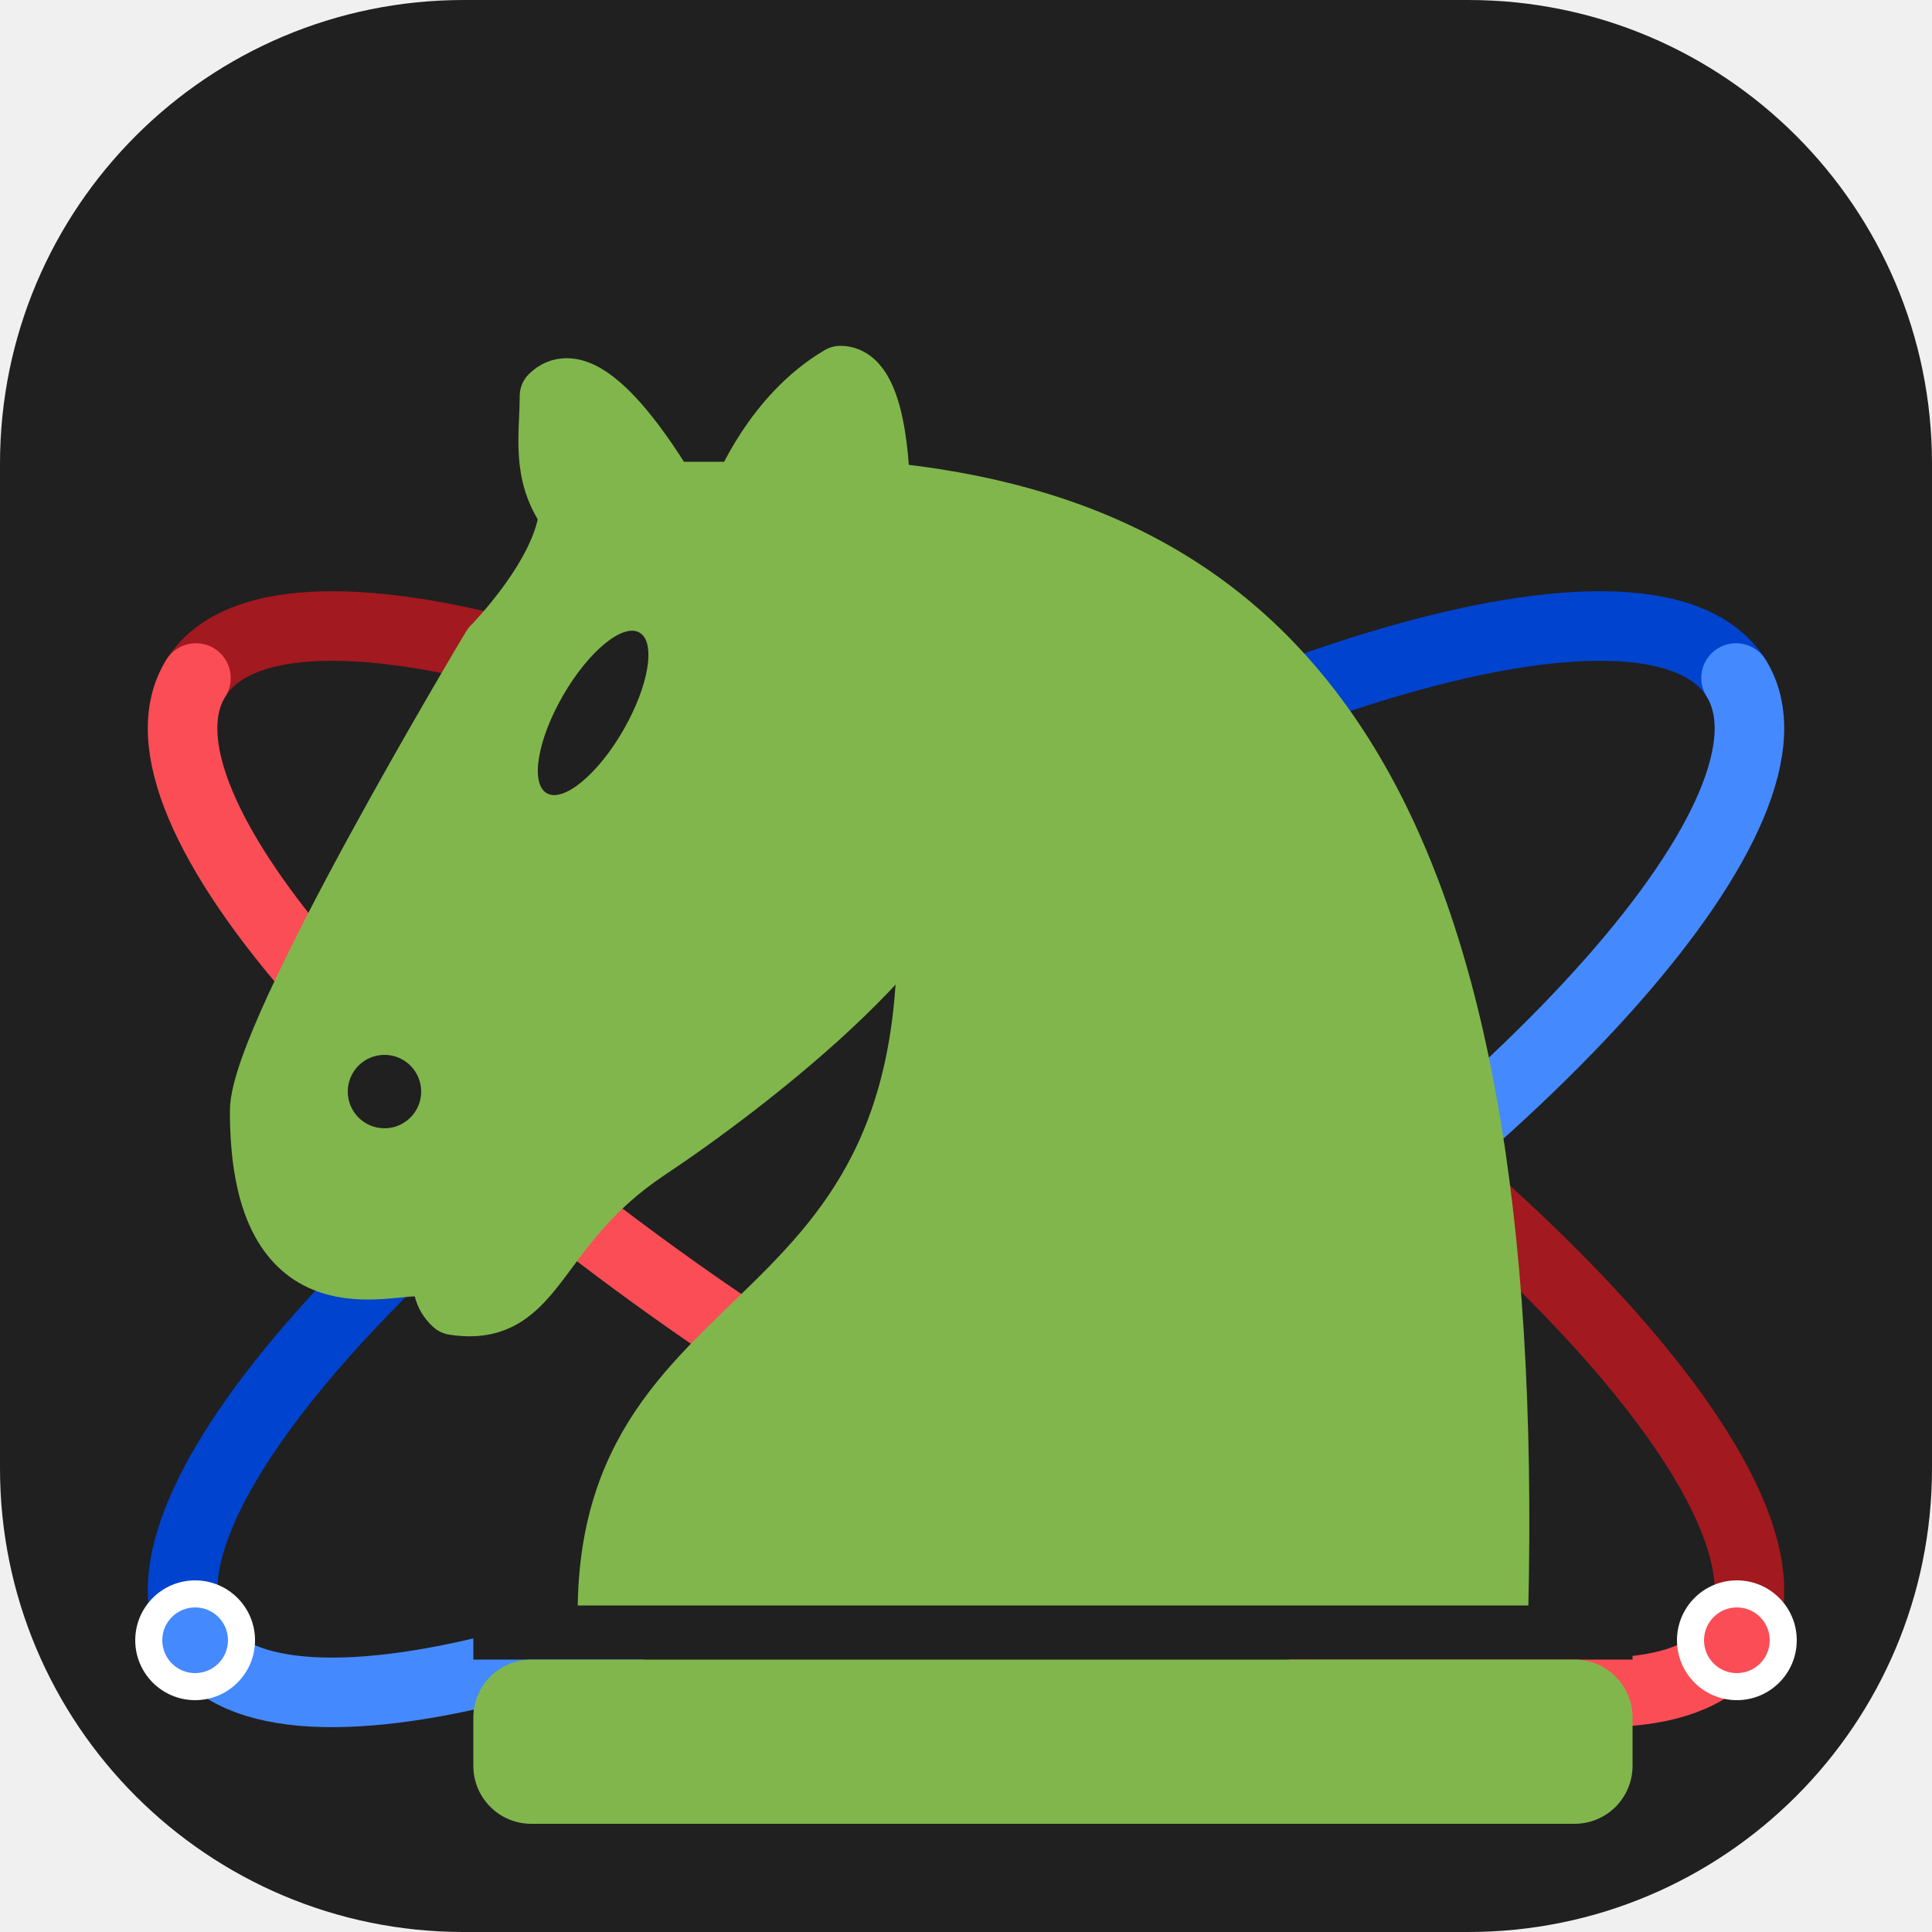
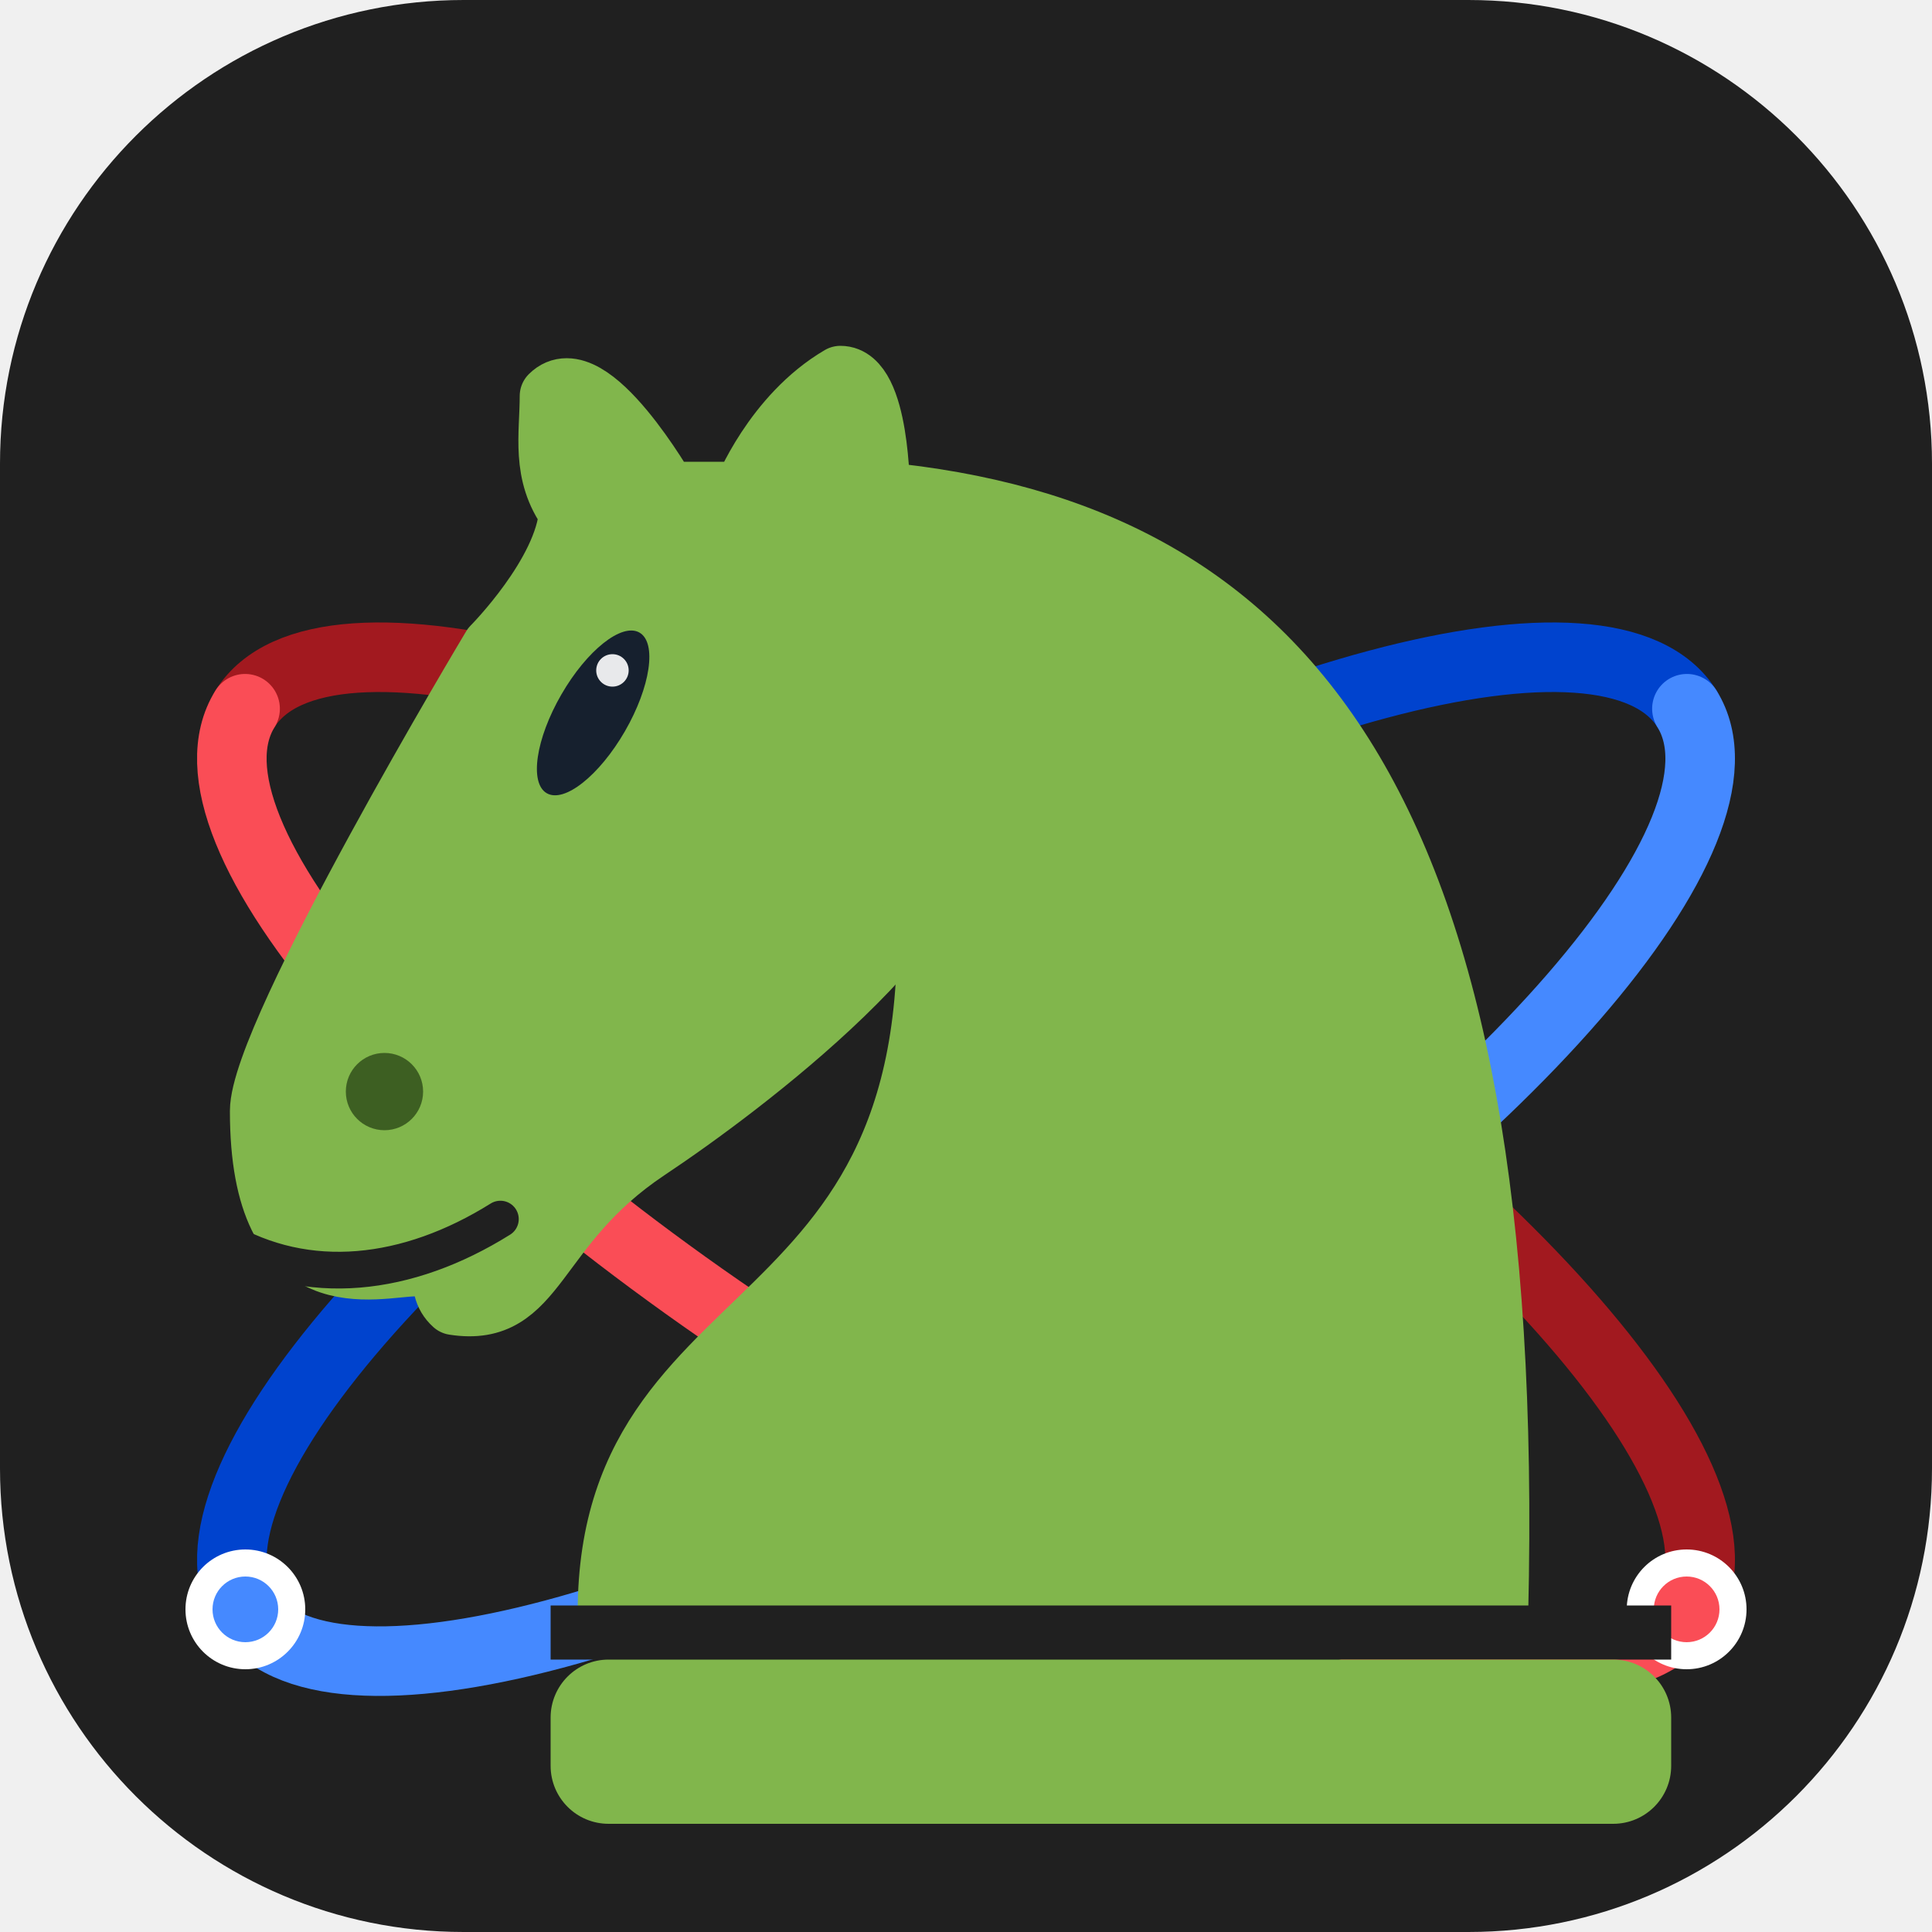
<svg xmlns="http://www.w3.org/2000/svg" viewBox="0 0 100 100">
  <rect width="100" height="100" rx="24" fill="#202020" />
-   <path d="M-47 0 A47 14 0 0 1 47 0" fill="none" stroke="#0043ce" stroke-width="3.6" stroke-linecap="round" transform="translate(50 60) rotate(-32)" />
-   <path d="M-47 0 A47 14 0 0 1 47 0" fill="none" stroke="#a2191f" stroke-width="3.6" stroke-linecap="round" transform="translate(50 60) rotate(32)" />
-   <path d="M-47 0 A47 14 0 0 0 47 0" fill="none" stroke="#4589ff" stroke-width="3.6" stroke-linecap="round" transform="translate(50 60) rotate(-32)" />
-   <path d="M-47 0 A47 14 0 0 0 47 0" fill="none" stroke="#fa4d56" stroke-width="3.6" stroke-linecap="round" transform="translate(50 60) rotate(32)" />
-   <circle cx="10.1" cy="84.9" r="3.1" fill="#fff" />
-   <circle cx="10.1" cy="84.9" r="1.7" fill="#4589ff" />
-   <circle cx="89.9" cy="84.9" r="3.1" fill="#fff" />
-   <circle cx="89.9" cy="84.9" r="1.7" fill="#fa4d56" />
+   <path d="M-44 0 A44 13.5 0 0 1 44 0" fill="none" stroke="#0043ce" stroke-width="3.6" stroke-linecap="round" transform="translate(50 60) rotate(-32)" />
+   <path d="M-44 0 A44 13.5 0 0 1 44 0" fill="none" stroke="#a2191f" stroke-width="3.6" stroke-linecap="round" transform="translate(50 60) rotate(32)" />
+   <path d="M-44 0 A44 13.5 0 0 0 44 0" fill="none" stroke="#4589ff" stroke-width="3.6" stroke-linecap="round" transform="translate(50 60) rotate(-32)" />
+   <path d="M-44 0 A44 13.5 0 0 0 44 0" fill="none" stroke="#fa4d56" stroke-width="3.6" stroke-linecap="round" transform="translate(50 60) rotate(32)" />
+   <circle cx="12.7" cy="83.3" r="3.1" fill="#fff" />
+   <circle cx="12.7" cy="83.3" r="1.7" fill="#4589ff" />
+   <circle cx="87.3" cy="83.3" r="3.1" fill="#fff" />
+   <circle cx="87.3" cy="83.3" r="1.7" fill="#fa4d56" />
  <g transform="translate(1.50 5.50) scale(2.0)" fill="#81b64c" stroke="#81b64c" stroke-width="1.6" stroke-linejoin="round" stroke-linecap="round">
    <path d="M22 10c10.5 1 16.5 8 16 29H15c0-9 10-6.5 8-21" />
    <path d="M24 18c.38 2.91-5.55 7.37-8 9-3 2-2.82 4.34-5 4-1.042-.94 1.41-3.04 0-3-1 0 .19 1.23-1 2-1 0-4.003 1-4-4 0-2 6-12 6-12s1.89-1.9 2-3.5c-.73-.994-.5-2-.5-3 1-1 3 2.5 3 2.5h2s.78-1.992 2.5-3c1 0 1 3 1 3" />
  </g>
-   <g transform="translate(1.50 5.50) scale(2.0)" fill="#202020">
-     <circle cx="9.2" cy="25.5" r="0.95" />
-     <ellipse cx="14.6" cy="15.7" rx="0.9" ry="2.4" transform="rotate(30 14.6 15.7)" />
+   <g transform="translate(1.50 5.50) scale(2.0)">
+     <ellipse cx="14.6" cy="15.7" rx="0.95" ry="2.4" transform="rotate(30 14.6 15.7)" fill="#16202e" />
+     <circle cx="15.1" cy="14.6" r="0.42" fill="#ffffff" opacity="0.9" />
+     <circle cx="9.2" cy="25.5" r="1.0" fill="#3d5f22" />
+     <path d="M5.0 29.3 C7.2 30.6 9.8 30.3 12.2 28.8" fill="none" stroke="#202020" stroke-width="0.95" stroke-linecap="round" />
  </g>
-   <rect x="24.5" y="83.1" width="60.0" height="2.8" fill="#202020" />
-   <rect x="24.5" y="85.9" width="60.0" height="8.5" rx="3" fill="#81b64c" />
+   <rect x="28.5" y="83.1" width="58.0" height="2.8" fill="#202020" />
+   <rect x="28.5" y="85.9" width="58.0" height="8.5" rx="3" fill="#81b64c" />
</svg>
